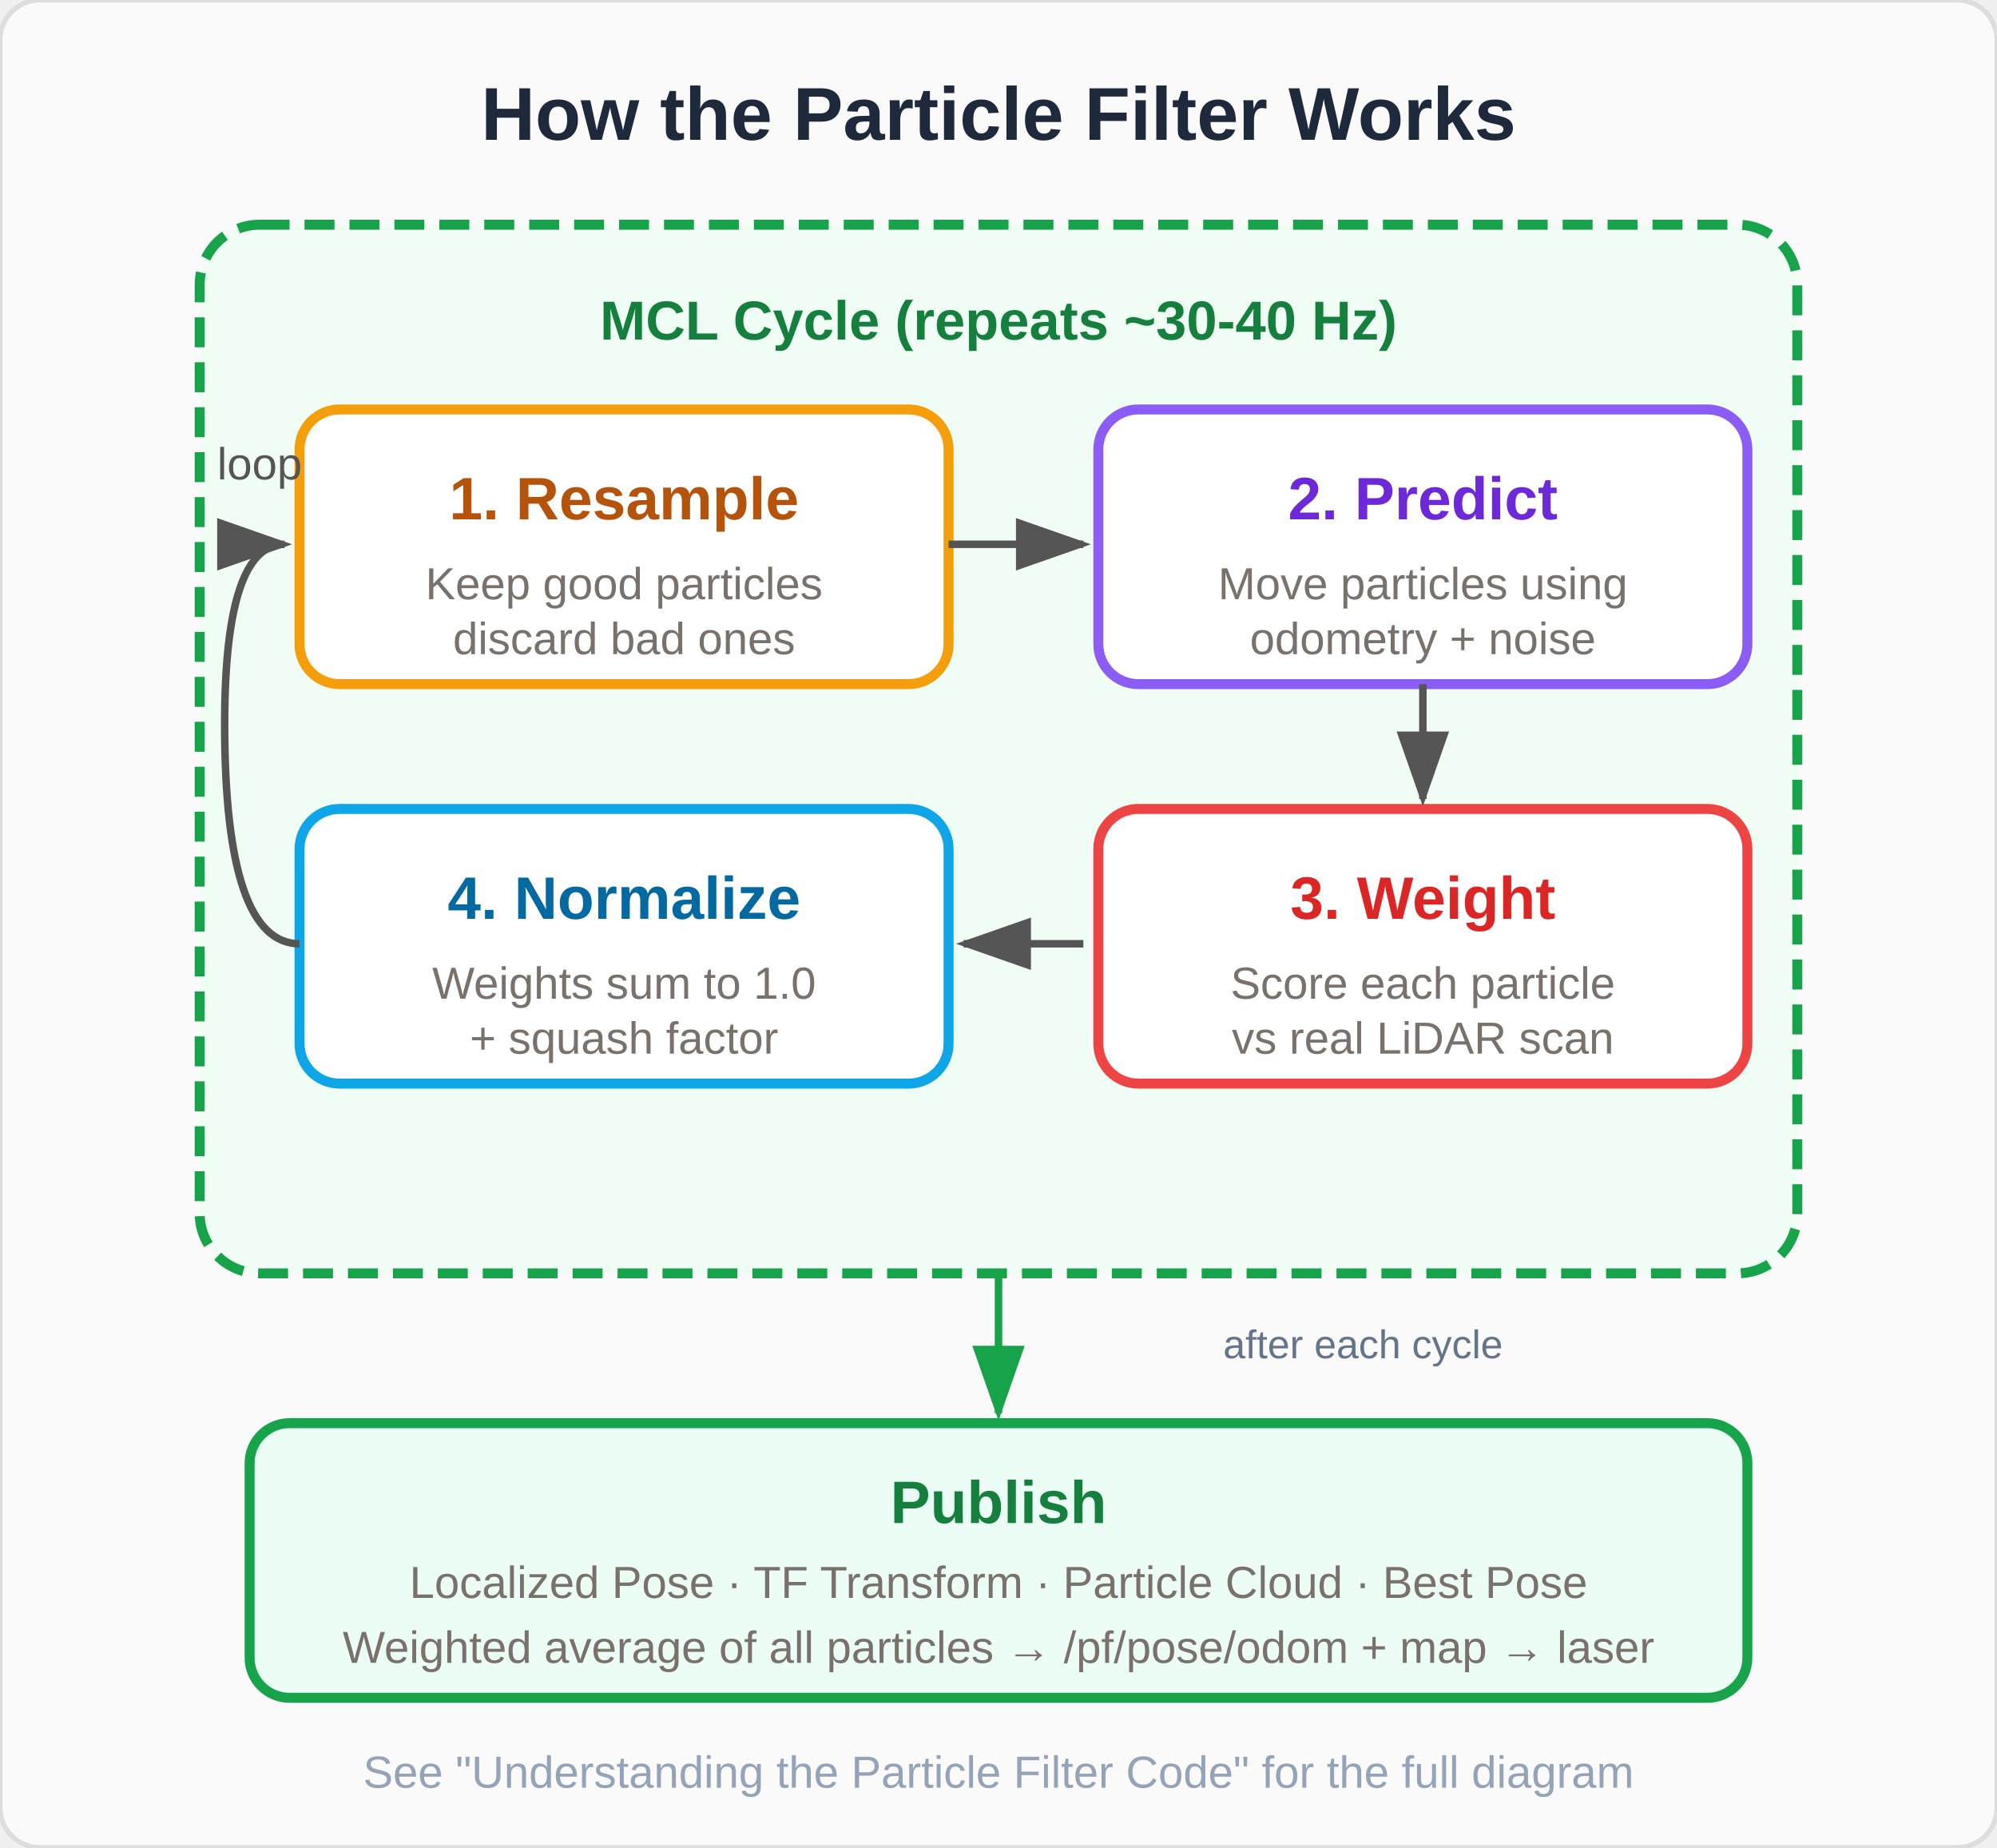
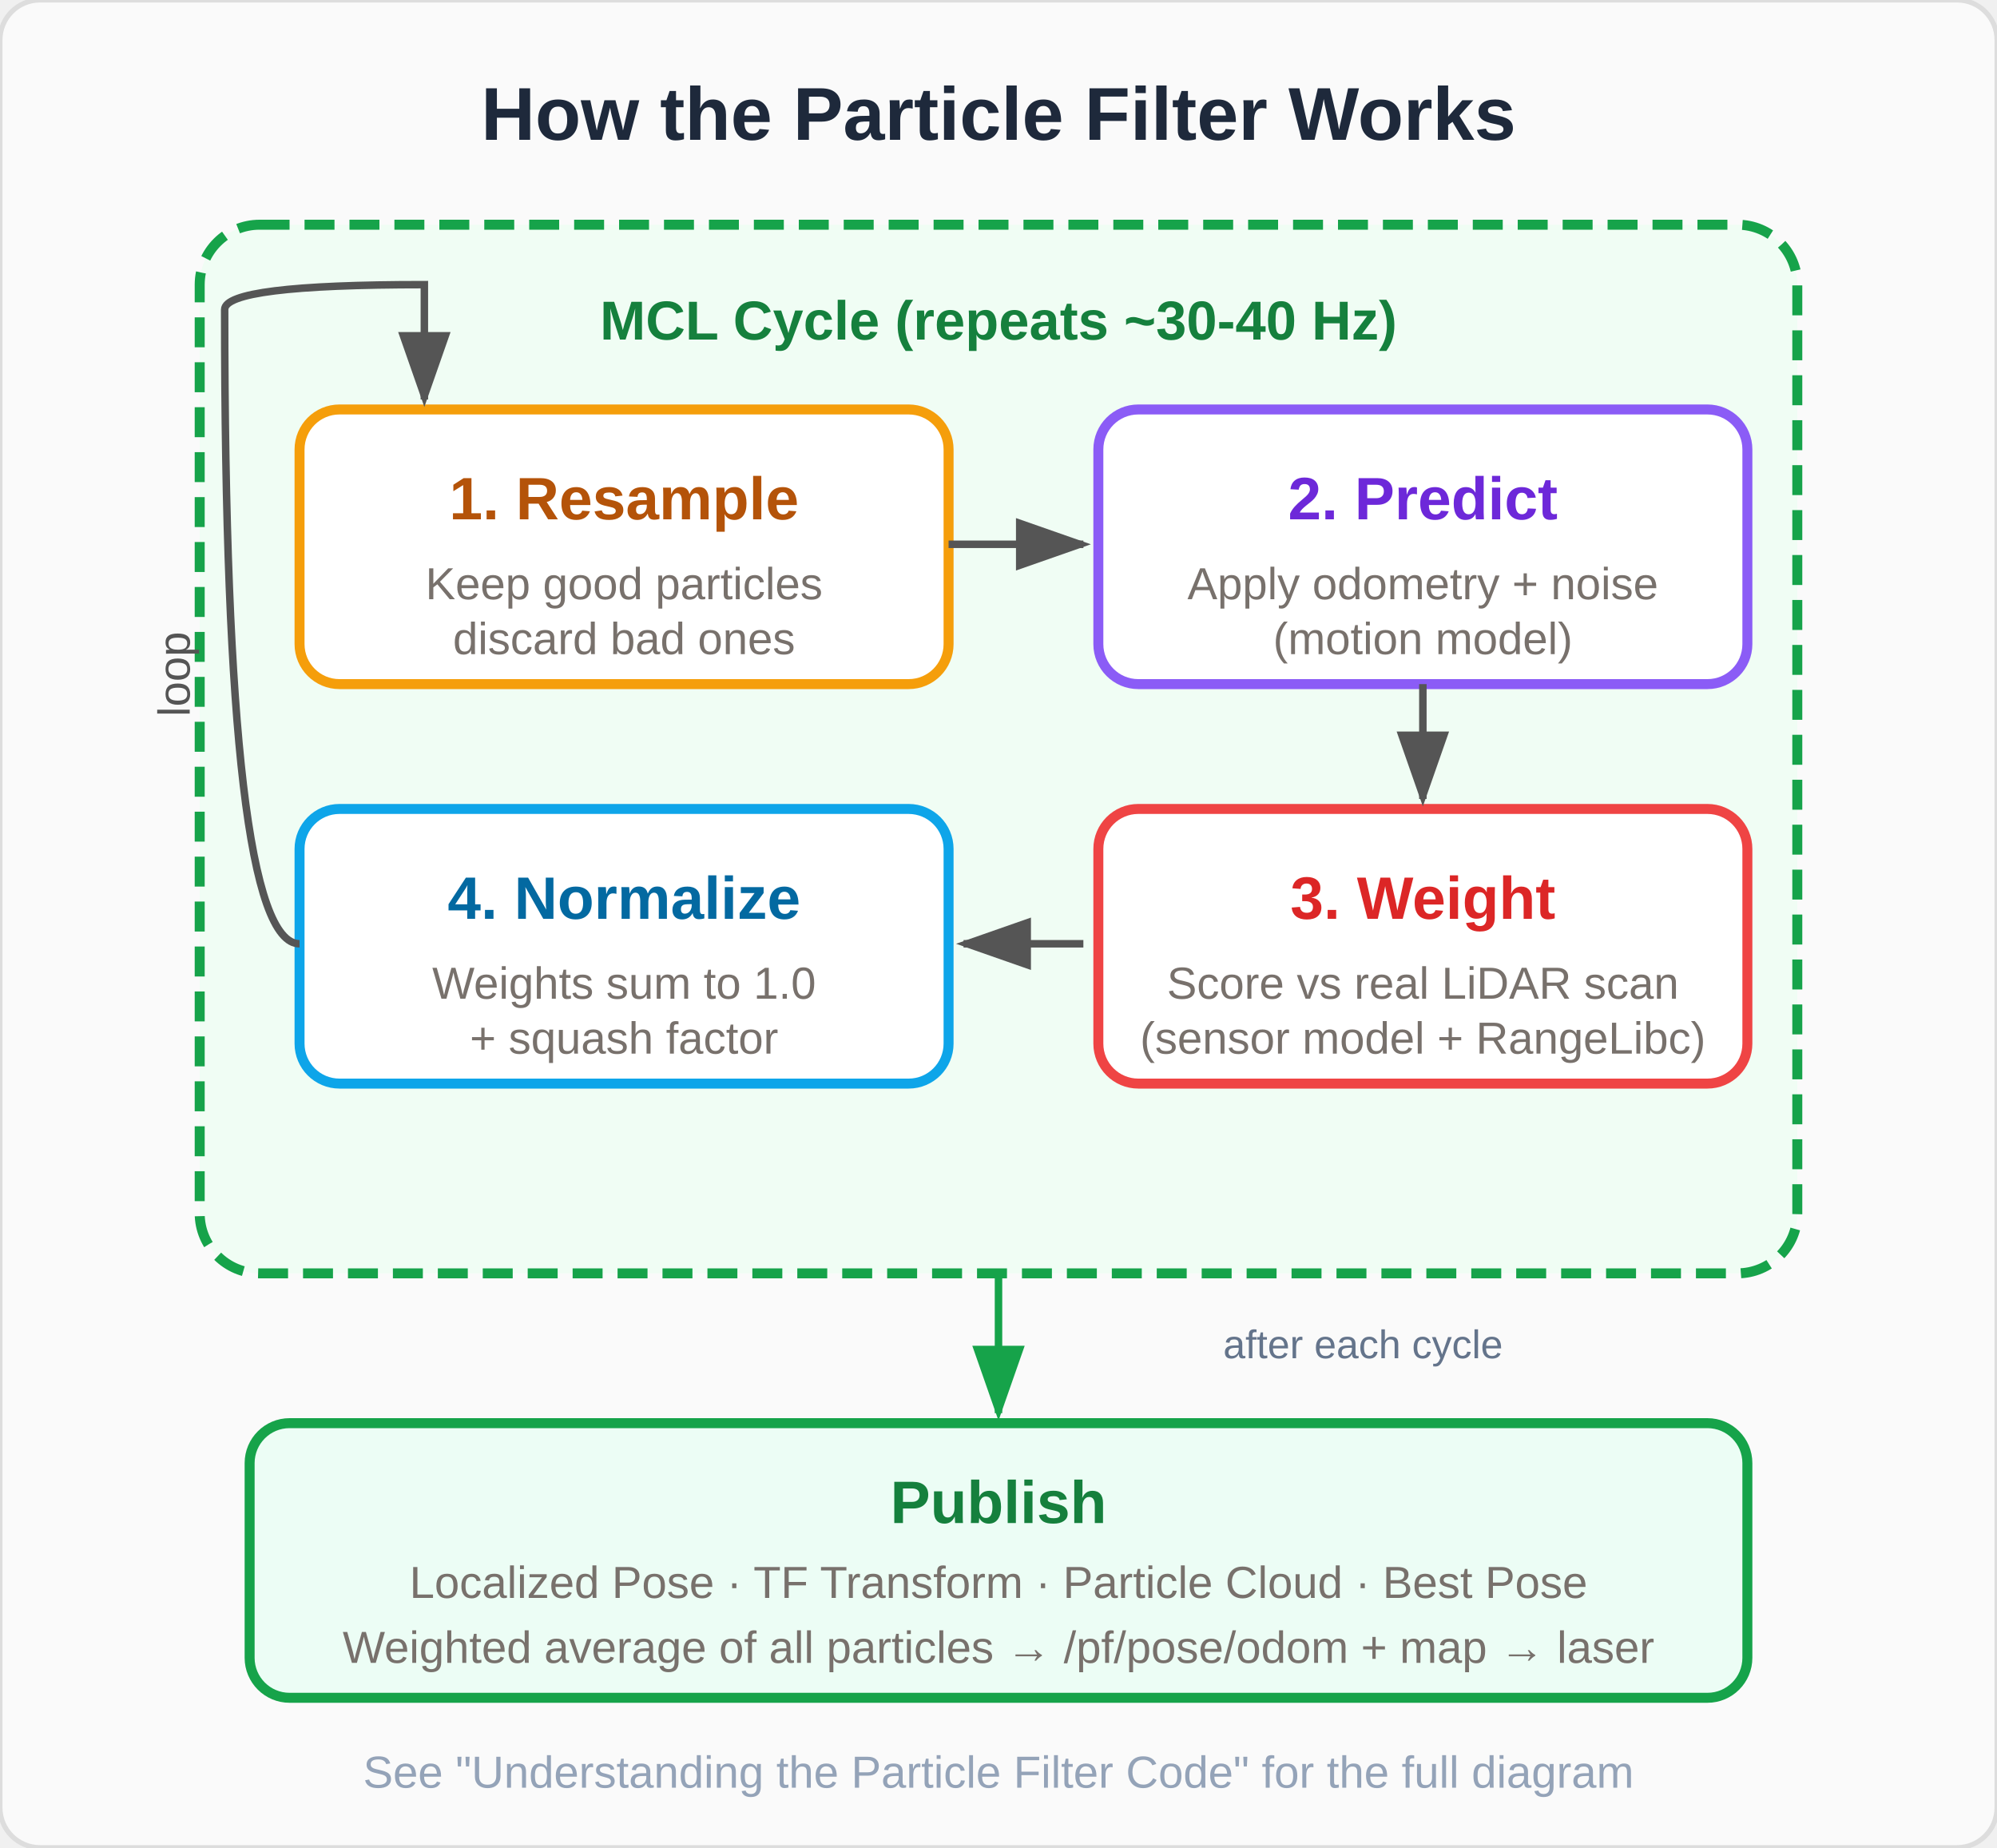
<svg xmlns="http://www.w3.org/2000/svg" viewBox="0 0 400 370" font-family="Arial, Helvetica, sans-serif">
  <defs>
    <marker id="arrow" markerWidth="10" markerHeight="7" refX="9" refY="3.5" orient="auto">
      <polygon points="0 0, 10 3.5, 0 7" fill="#555" />
    </marker>
    <marker id="arrow-green" markerWidth="10" markerHeight="7" refX="9" refY="3.5" orient="auto">
      <polygon points="0 0, 10 3.5, 0 7" fill="#16a34a" />
    </marker>
  </defs>
  <rect width="400" height="370" rx="8" fill="#fafafa" stroke="#ddd" stroke-width="1" />
  <text x="200" y="28" text-anchor="middle" font-size="15" font-weight="bold" fill="#1e293b">How the Particle Filter Works</text>
  <rect x="40" y="45" width="320" height="210" rx="12" fill="#f0fdf4" stroke="#16a34a" stroke-width="2" stroke-dasharray="6,3" />
  <text x="200" y="68" text-anchor="middle" font-size="11" font-weight="bold" fill="#15803d">MCL Cycle (repeats ~30-40 Hz)</text>
  <rect x="60" y="82" width="130" height="55" rx="8" fill="#fff" stroke="#f59e0b" stroke-width="2" />
  <text x="125" y="104" text-anchor="middle" font-size="12" font-weight="bold" fill="#b45309">1. Resample</text>
  <text x="125" y="120" text-anchor="middle" font-size="9" fill="#78716c">Keep good particles</text>
  <text x="125" y="131" text-anchor="middle" font-size="9" fill="#78716c">discard bad ones</text>
  <rect x="220" y="82" width="130" height="55" rx="8" fill="#fff" stroke="#8b5cf6" stroke-width="2" />
  <text x="285" y="104" text-anchor="middle" font-size="12" font-weight="bold" fill="#6d28d9">2. Predict</text>
-   <text x="285" y="120" text-anchor="middle" font-size="9" fill="#78716c">Move particles using</text>
-   <text x="285" y="131" text-anchor="middle" font-size="9" fill="#78716c">odometry + noise</text>
+   <text x="285" y="120" text-anchor="middle" font-size="9" fill="#78716c">Apply odometry + noise</text>
+   <text x="285" y="131" text-anchor="middle" font-size="9" fill="#78716c">(motion model)</text>
  <line x1="190" y1="109" x2="217" y2="109" stroke="#555" stroke-width="1.5" marker-end="url(#arrow)" />
  <rect x="220" y="162" width="130" height="55" rx="8" fill="#fff" stroke="#ef4444" stroke-width="2" />
  <text x="285" y="184" text-anchor="middle" font-size="12" font-weight="bold" fill="#dc2626">3. Weight</text>
-   <text x="285" y="200" text-anchor="middle" font-size="9" fill="#78716c">Score each particle</text>
-   <text x="285" y="211" text-anchor="middle" font-size="9" fill="#78716c">vs real LiDAR scan</text>
+   <text x="285" y="200" text-anchor="middle" font-size="9" fill="#78716c">Score vs real LiDAR scan</text>
+   <text x="285" y="211" text-anchor="middle" font-size="9" fill="#78716c">(sensor model + RangeLibc)</text>
  <line x1="285" y1="137" x2="285" y2="160" stroke="#555" stroke-width="1.5" marker-end="url(#arrow)" />
  <rect x="60" y="162" width="130" height="55" rx="8" fill="#fff" stroke="#0ea5e9" stroke-width="2" />
  <text x="125" y="184" text-anchor="middle" font-size="12" font-weight="bold" fill="#0369a1">4. Normalize</text>
  <text x="125" y="200" text-anchor="middle" font-size="9" fill="#78716c">Weights sum to 1.0</text>
  <text x="125" y="211" text-anchor="middle" font-size="9" fill="#78716c">+ squash factor</text>
  <line x1="217" y1="189" x2="193" y2="189" stroke="#555" stroke-width="1.5" marker-end="url(#arrow)" />
-   <path d="M 60,189 Q 45,189 45,145 Q 45,109 57,109" fill="none" stroke="#555" stroke-width="1.5" marker-end="url(#arrow)" />
-   <text x="52" y="96" text-anchor="middle" font-size="9" fill="#555">loop</text>
+   <path d="M 60,189 Q 45,189 45,62 Q 45,57 85,57 L 85,80" fill="none" stroke="#555" stroke-width="1.5" marker-end="url(#arrow)" />
+   <text x="38" y="135" text-anchor="middle" font-size="9" fill="#555" transform="rotate(-90,38,135)">loop</text>
  <rect x="50" y="285" width="300" height="55" rx="8" fill="#ecfdf5" stroke="#16a34a" stroke-width="2" />
  <text x="200" y="305" text-anchor="middle" font-size="12" font-weight="bold" fill="#15803d">Publish</text>
  <text x="200" y="320" text-anchor="middle" font-size="9" fill="#78716c">Localized Pose · TF Transform · Particle Cloud · Best Pose</text>
  <text x="200" y="333" text-anchor="middle" font-size="9" fill="#78716c">Weighted average of all particles → /pf/pose/odom + map → laser</text>
  <line x1="200" y1="255" x2="200" y2="283" stroke="#16a34a" stroke-width="1.5" marker-end="url(#arrow-green)" />
  <text x="245" y="272" font-size="8" fill="#64748b">after each cycle</text>
  <text x="200" y="358" text-anchor="middle" font-size="9" fill="#94a3b8">See "Understanding the Particle Filter Code" for the full diagram</text>
</svg>
